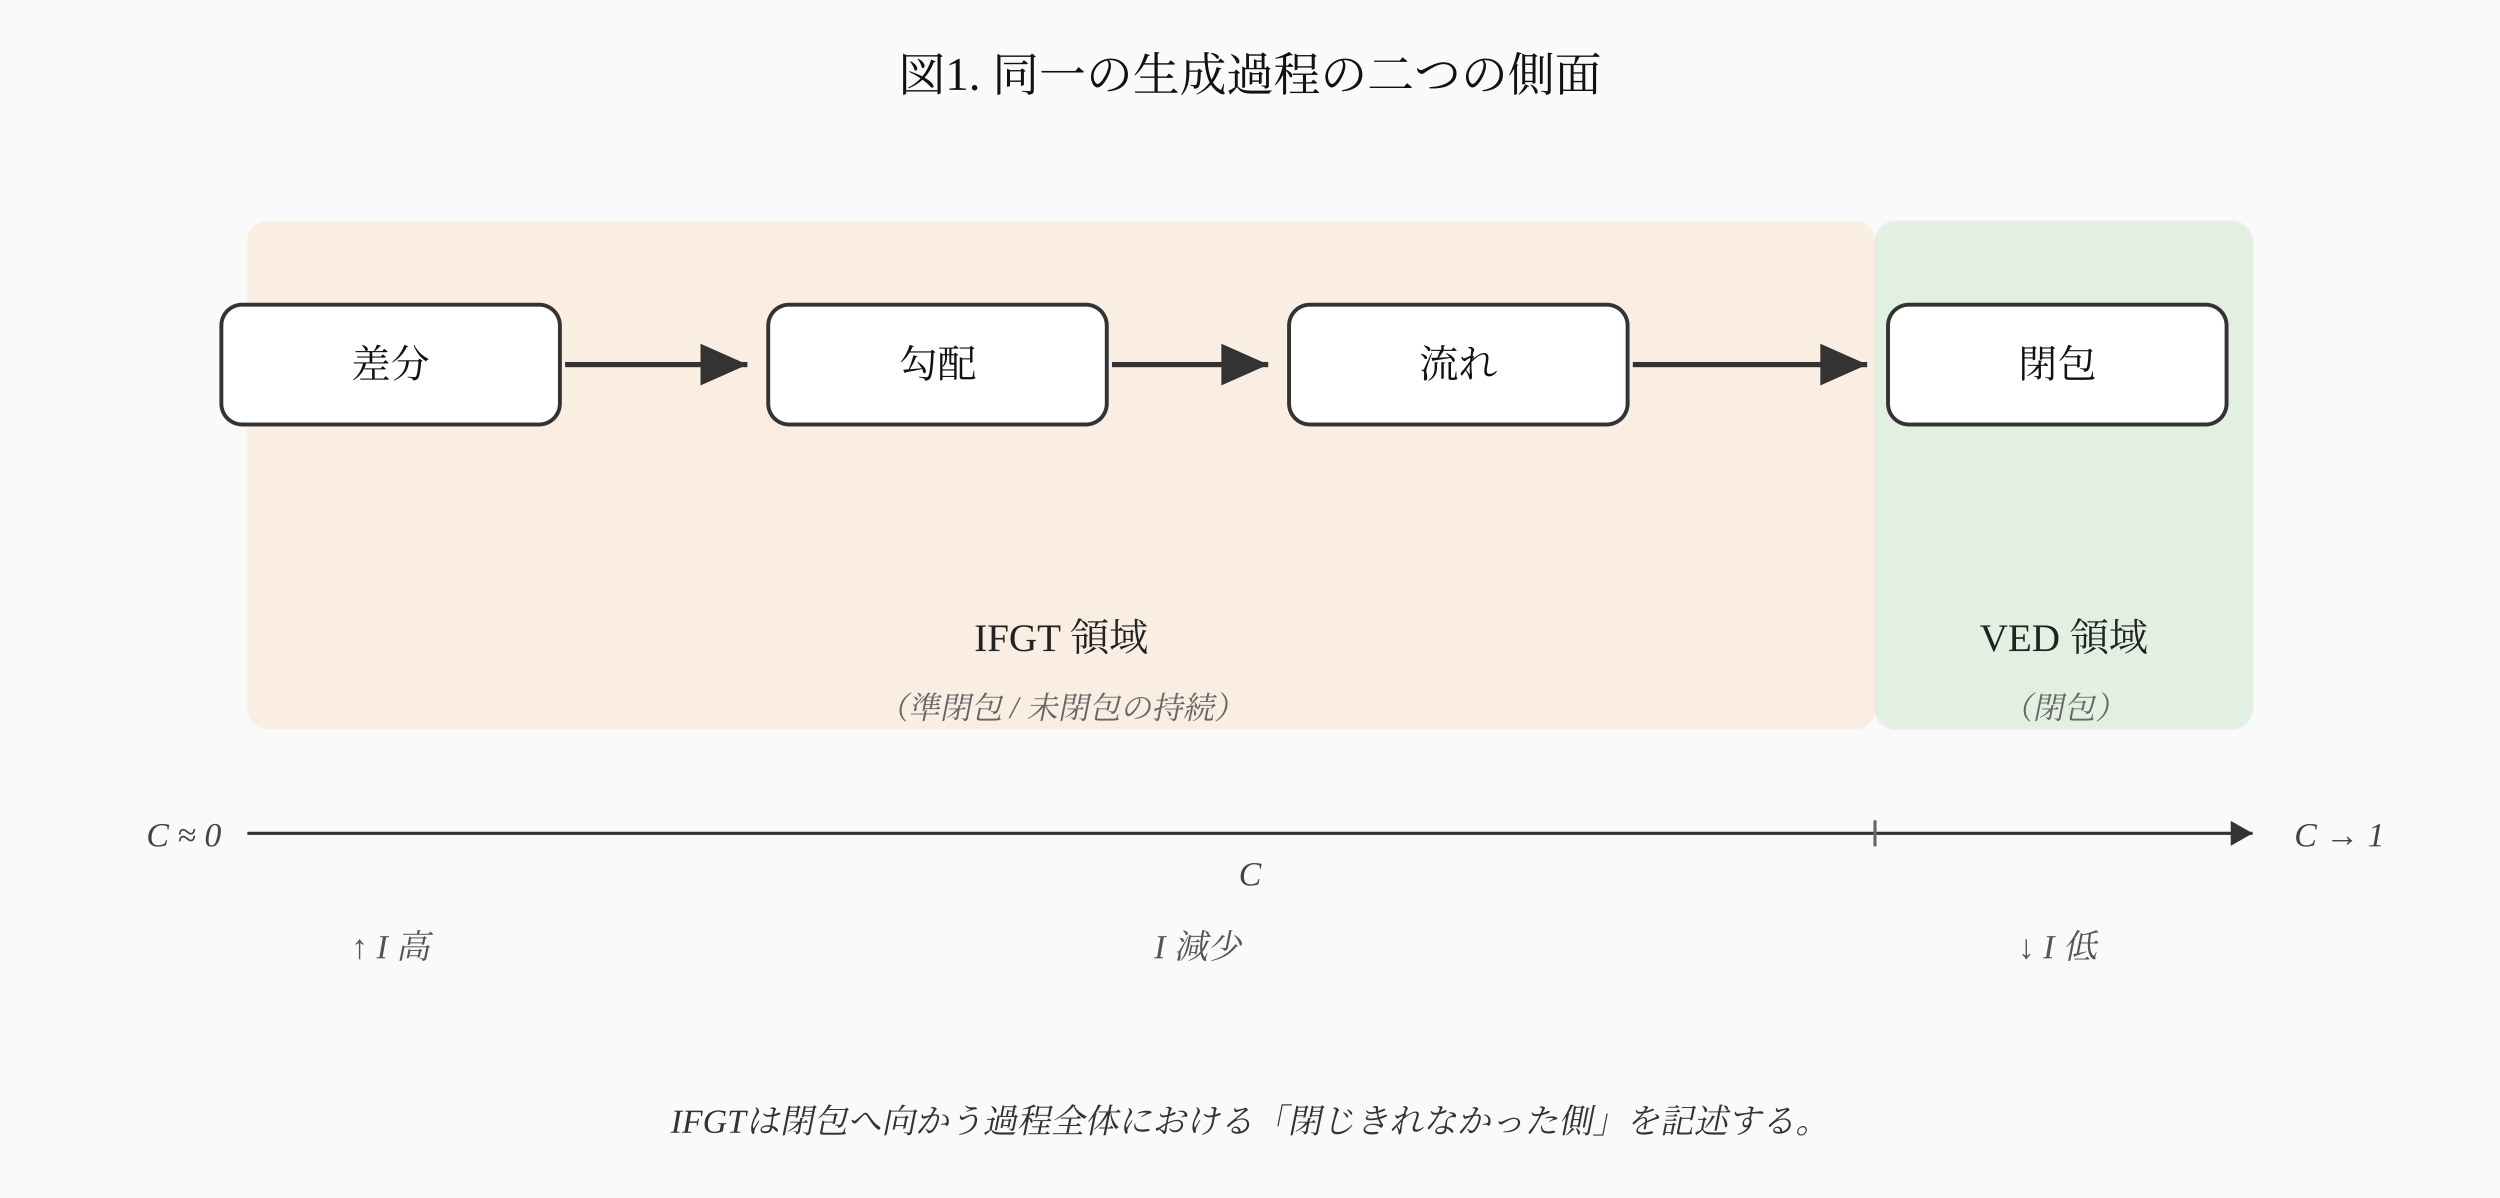
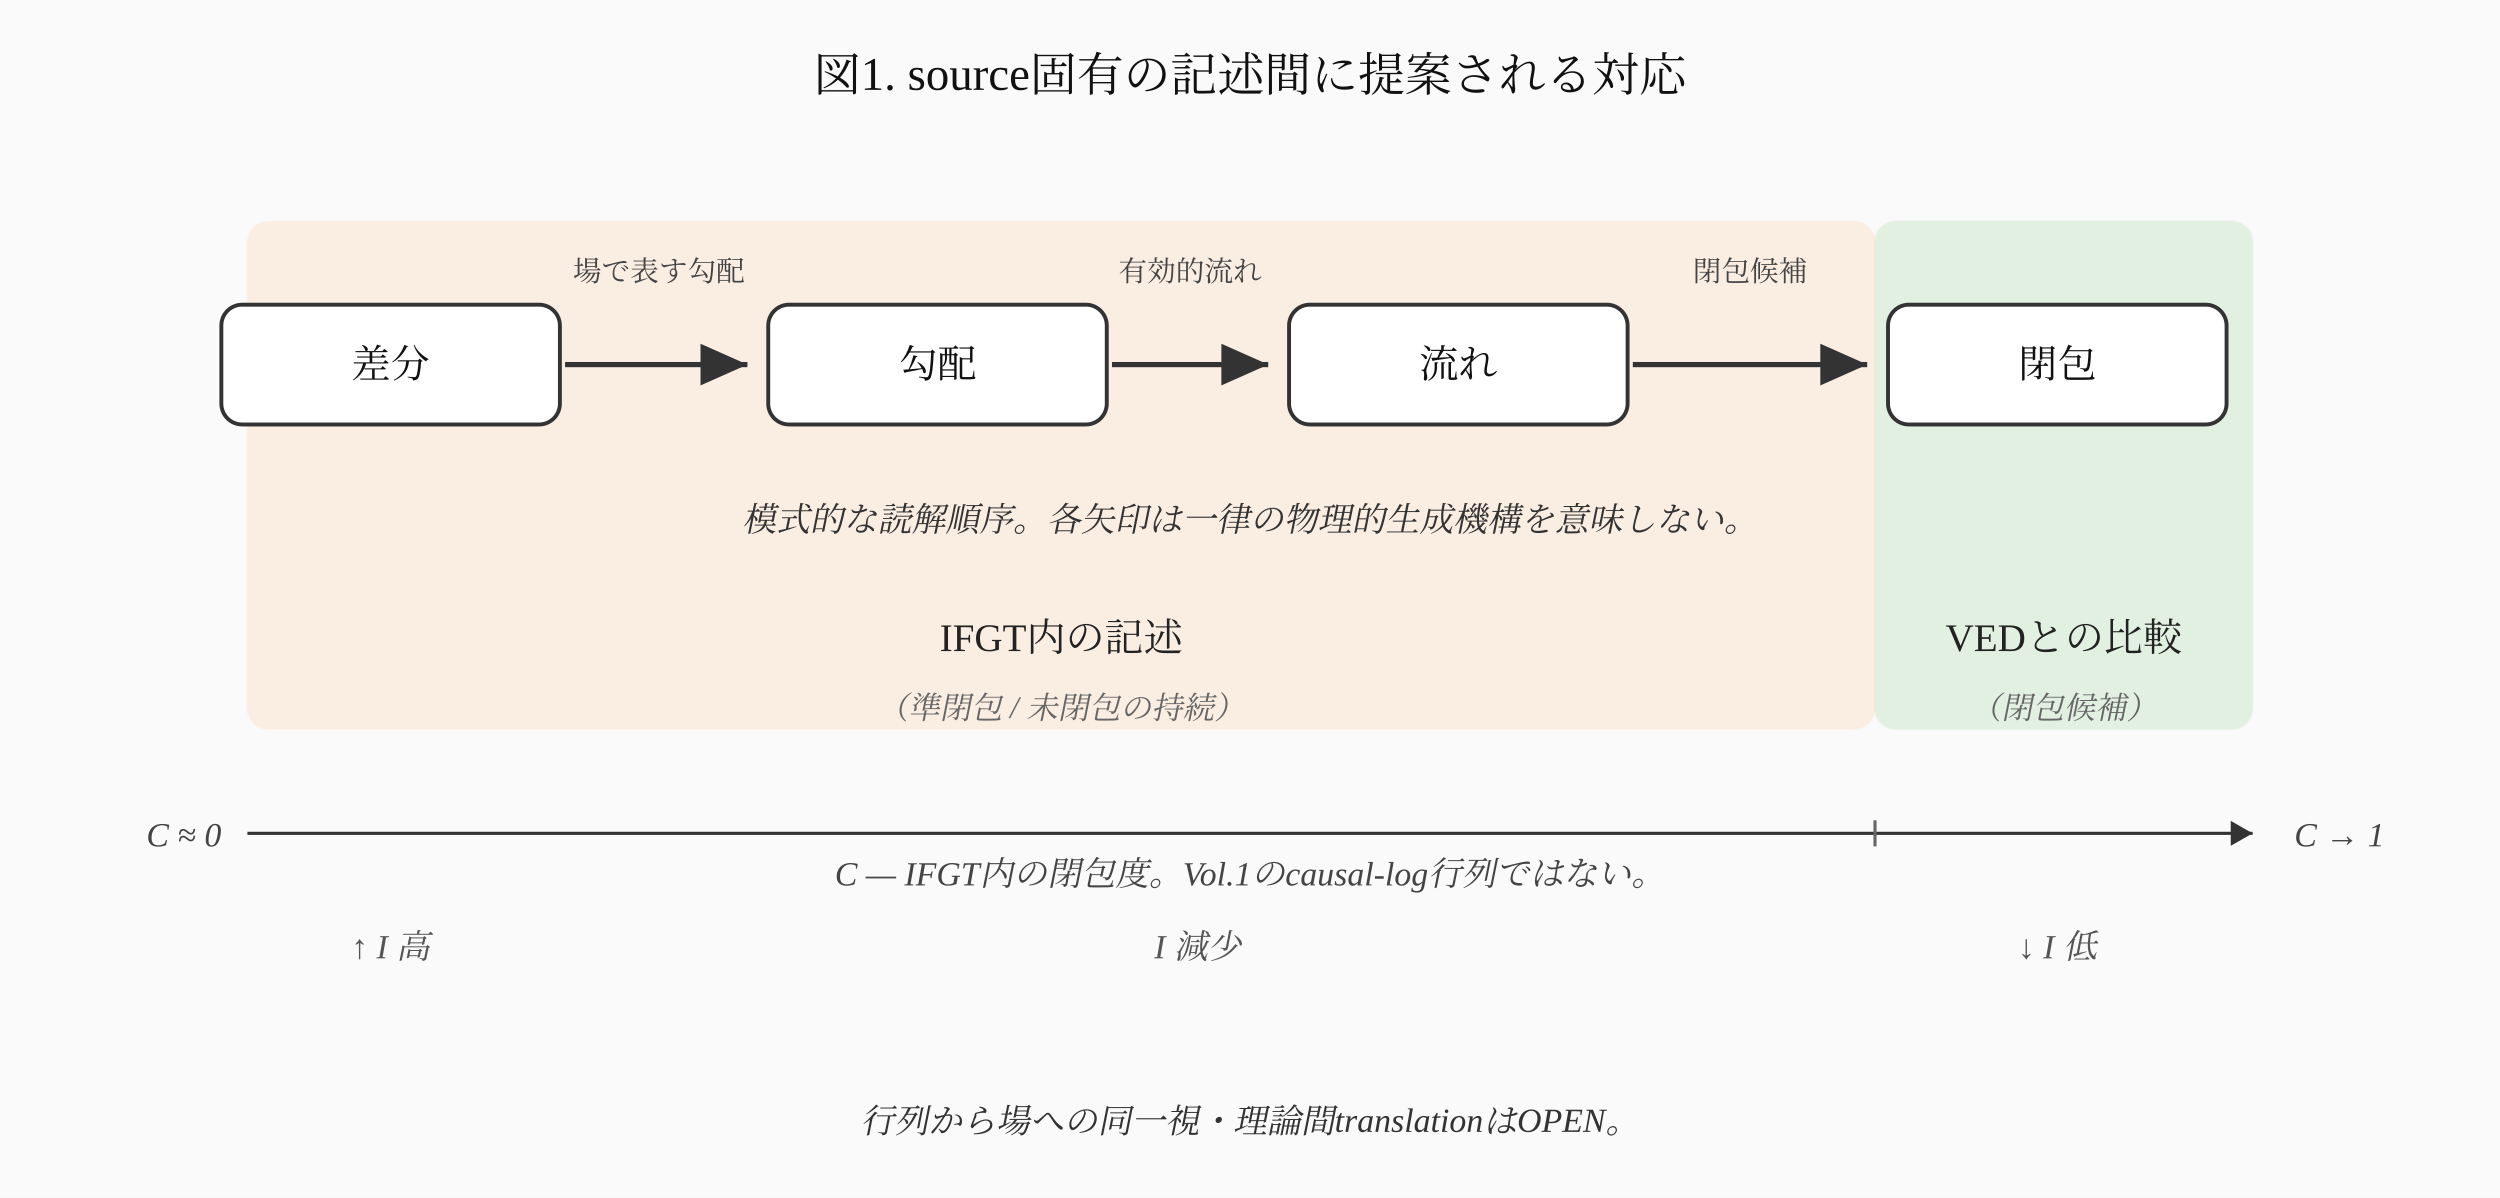
<svg xmlns="http://www.w3.org/2000/svg" viewBox="0 0 960 460" font-family="'Times New Roman', 'Liberation Serif', 'Noto Serif CJK JP', serif">
  <defs>
    <style>
      .title { font-size: 18px; fill: #111; font-weight: 500; }
      .node-box { fill: #ffffff; stroke: #333; stroke-width: 1.5; }
      .node-text { font-size: 15px; fill: #111; text-anchor: middle; }
      .arrow-line { stroke: #333; stroke-width: 2; fill: none; }
      .region-label { font-size: 15px; fill: #222; text-anchor: middle; font-weight: 500; }
      .region-sub { font-size: 12px; fill: #666; text-anchor: middle; font-style: italic; }
      .c-axis-label { font-size: 13px; fill: #444; font-style: italic; }
      .i-label { font-size: 13px; fill: #555; text-anchor: middle; }
      .note { font-size: 13px; fill: #333; text-anchor: middle; font-style: italic; }
      .ifgt-band { fill: #ff7f0e; opacity: 0.10; stroke: #ff7f0e; stroke-width: 1; stroke-opacity: 0.3; }
      .ved-band { fill: #2ca02c; opacity: 0.12; stroke: #2ca02c; stroke-width: 1; stroke-opacity: 0.35; }
    </style>
    <marker id="arrowhead" markerWidth="10" markerHeight="8" refX="9" refY="4" orient="auto">
      <path d="M0,0 L9,4 L0,8 z" fill="#333" />
    </marker>
    <marker id="caxisarrow" markerWidth="8" markerHeight="8" refX="7" refY="4" orient="auto">
      <path d="M0,0 L7,4 L0,8 z" fill="#333" />
    </marker>
  </defs>
  <rect width="960" height="460" fill="#fafafa" />
-   <text x="480.0" y="35" text-anchor="middle" class="title">図1. 同一の生成過程の二つの側面</text>
+   <text x="480.0" y="35" text-anchor="middle" class="title">図1. source固有の記述間に提案される対応</text>
  <rect x="95" y="85" width="625" height="195" class="ifgt-band" rx="8" />
  <rect x="720" y="85" width="145" height="195" class="ved-band" rx="8" />
  <line x1="217.0" y1="140" x2="287.0" y2="140" class="arrow-line" marker-end="url(#arrowhead)" />
  <line x1="427.0" y1="140" x2="487.0" y2="140" class="arrow-line" marker-end="url(#arrowhead)" />
  <line x1="627.0" y1="140" x2="717.0" y2="140" class="arrow-line" marker-end="url(#arrowhead)" />
+   <text x="253" y="108" text-anchor="middle" font-size="11" fill="#444">場で表す勾配</text>
+   <text x="457" y="108" text-anchor="middle" font-size="11" fill="#444">有効的流れ</text>
+   <text x="672" y="108" text-anchor="middle" font-size="11" fill="#444">閉包候補</text>
  <rect x="85.0" y="117.0" width="130" height="46" class="node-box" rx="8" />
  <text x="150" y="145" class="node-text">差分</text>
  <rect x="295.0" y="117.0" width="130" height="46" class="node-box" rx="8" />
  <text x="360" y="145" class="node-text">勾配</text>
  <rect x="495.0" y="117.0" width="130" height="46" class="node-box" rx="8" />
  <text x="560" y="145" class="node-text">流れ</text>
  <rect x="725.0" y="117.0" width="130" height="46" class="node-box" rx="8" />
  <text x="790" y="145" class="node-text">閉包</text>
-   <text x="407.5" y="250" class="region-label">IFGT 領域</text>
+   <text x="407.5" y="250" class="region-label">IFGT内の記述</text>
  <text x="407.5" y="276" class="region-sub">（準閉包 / 未閉包の持続）</text>
-   <text x="792.5" y="250" class="region-label">VED 領域</text>
-   <text x="792.5" y="276" class="region-sub">（閉包）</text>
+   <text x="792.5" y="250" class="region-label">VEDとの比較</text>
+   <text x="792.5" y="276" class="region-sub">（閉包候補）</text>
  <line x1="95" y1="320" x2="865" y2="320" stroke="#333" stroke-width="1.2" marker-end="url(#caxisarrow)" />
  <text x="85" y="325" class="c-axis-label" text-anchor="end">C ≈ 0</text>
  <text x="881" y="325" class="c-axis-label" text-anchor="start">C → 1</text>
  <text x="480.0" y="340" class="c-axis-label" text-anchor="middle">
-     <tspan font-style="italic">C</tspan>
-   </text>
+     <tspan font-style="italic">C</tspan> — IFGT内の閉包度。Vol.1のcausal-log行列ではない。</text>
  <line x1="720" y1="315" x2="720" y2="325" stroke="#666" stroke-width="1.2" />
  <text x="150" y="368" class="i-label">↑ <tspan font-style="italic">I 高</tspan>
  </text>
  <text x="460.0" y="368" class="i-label">
    <tspan font-style="italic">I 減少</tspan>
  </text>
  <text x="790" y="368" class="i-label">↓ <tspan font-style="italic">I 低</tspan>
  </text>
-   <text x="480.0" y="435" class="note">IFGTは閉包へ向かう過程全体における「閉じきれなかった側」を記述する。</text>
+   <text x="480.0" y="435" class="note">行列から場への同一視・理論間translationはOPEN。</text>
+   <text x="480" y="204" class="note">模式的な読解順序。各矢印は一律の物理的生成機構を意味しない。</text>
</svg>
